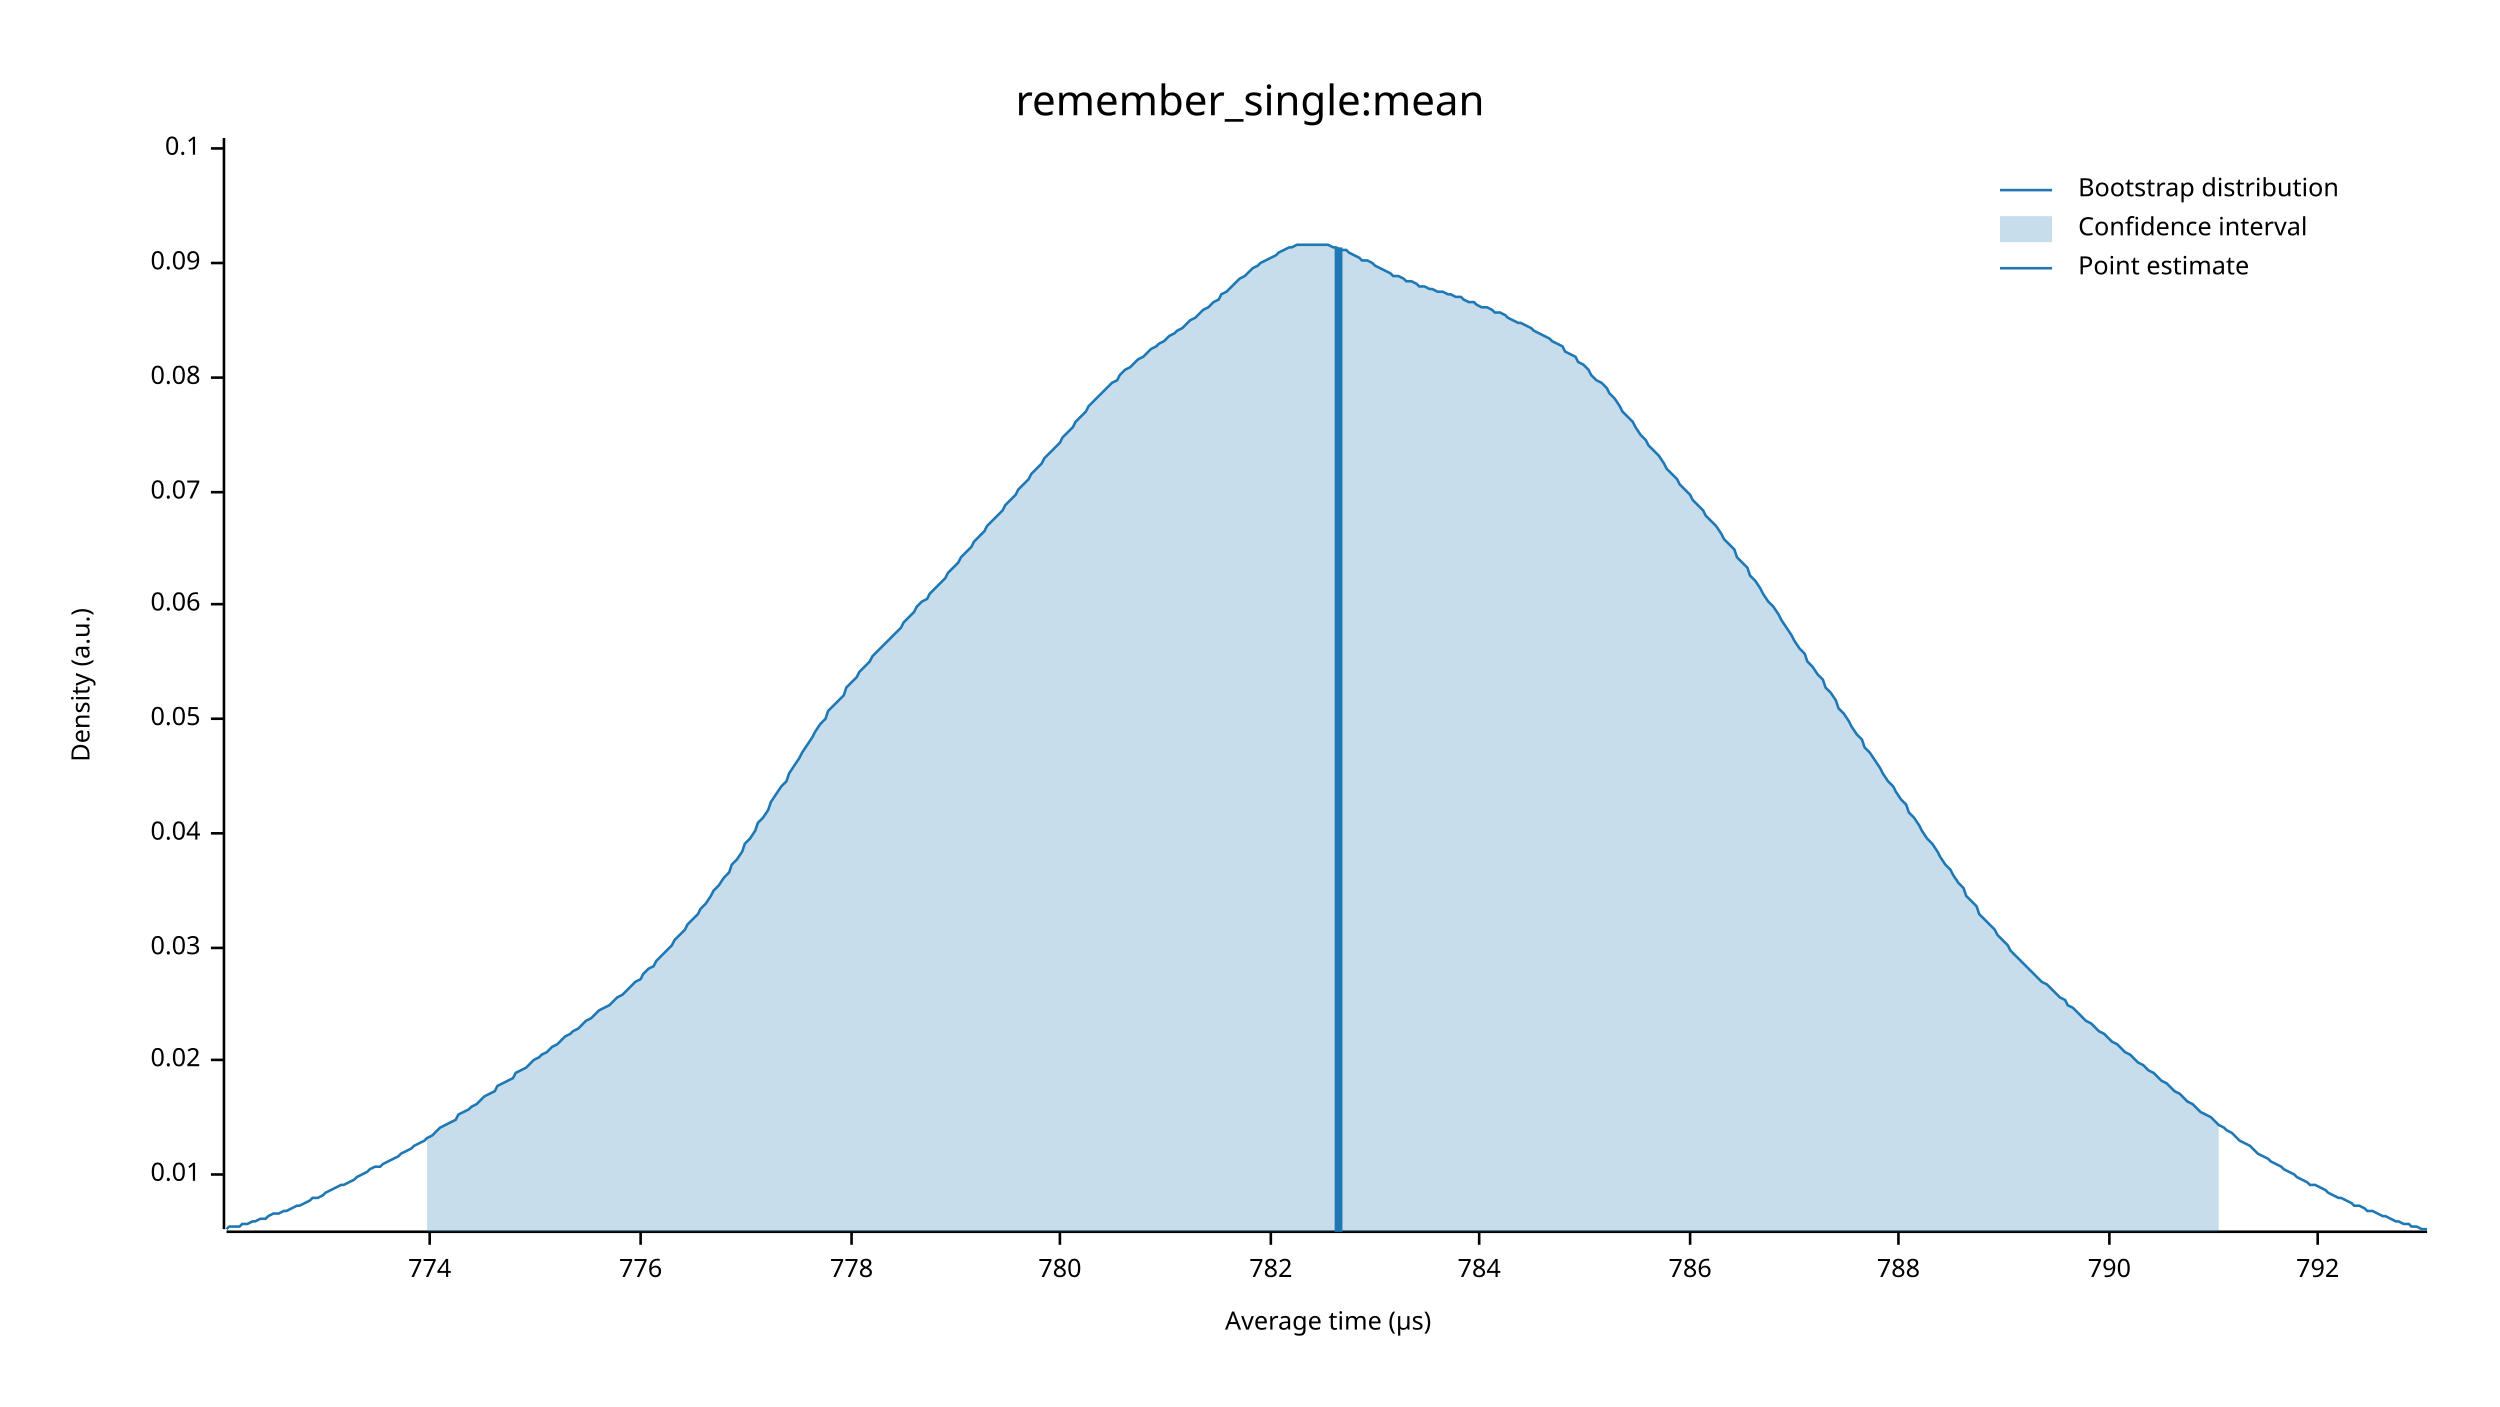
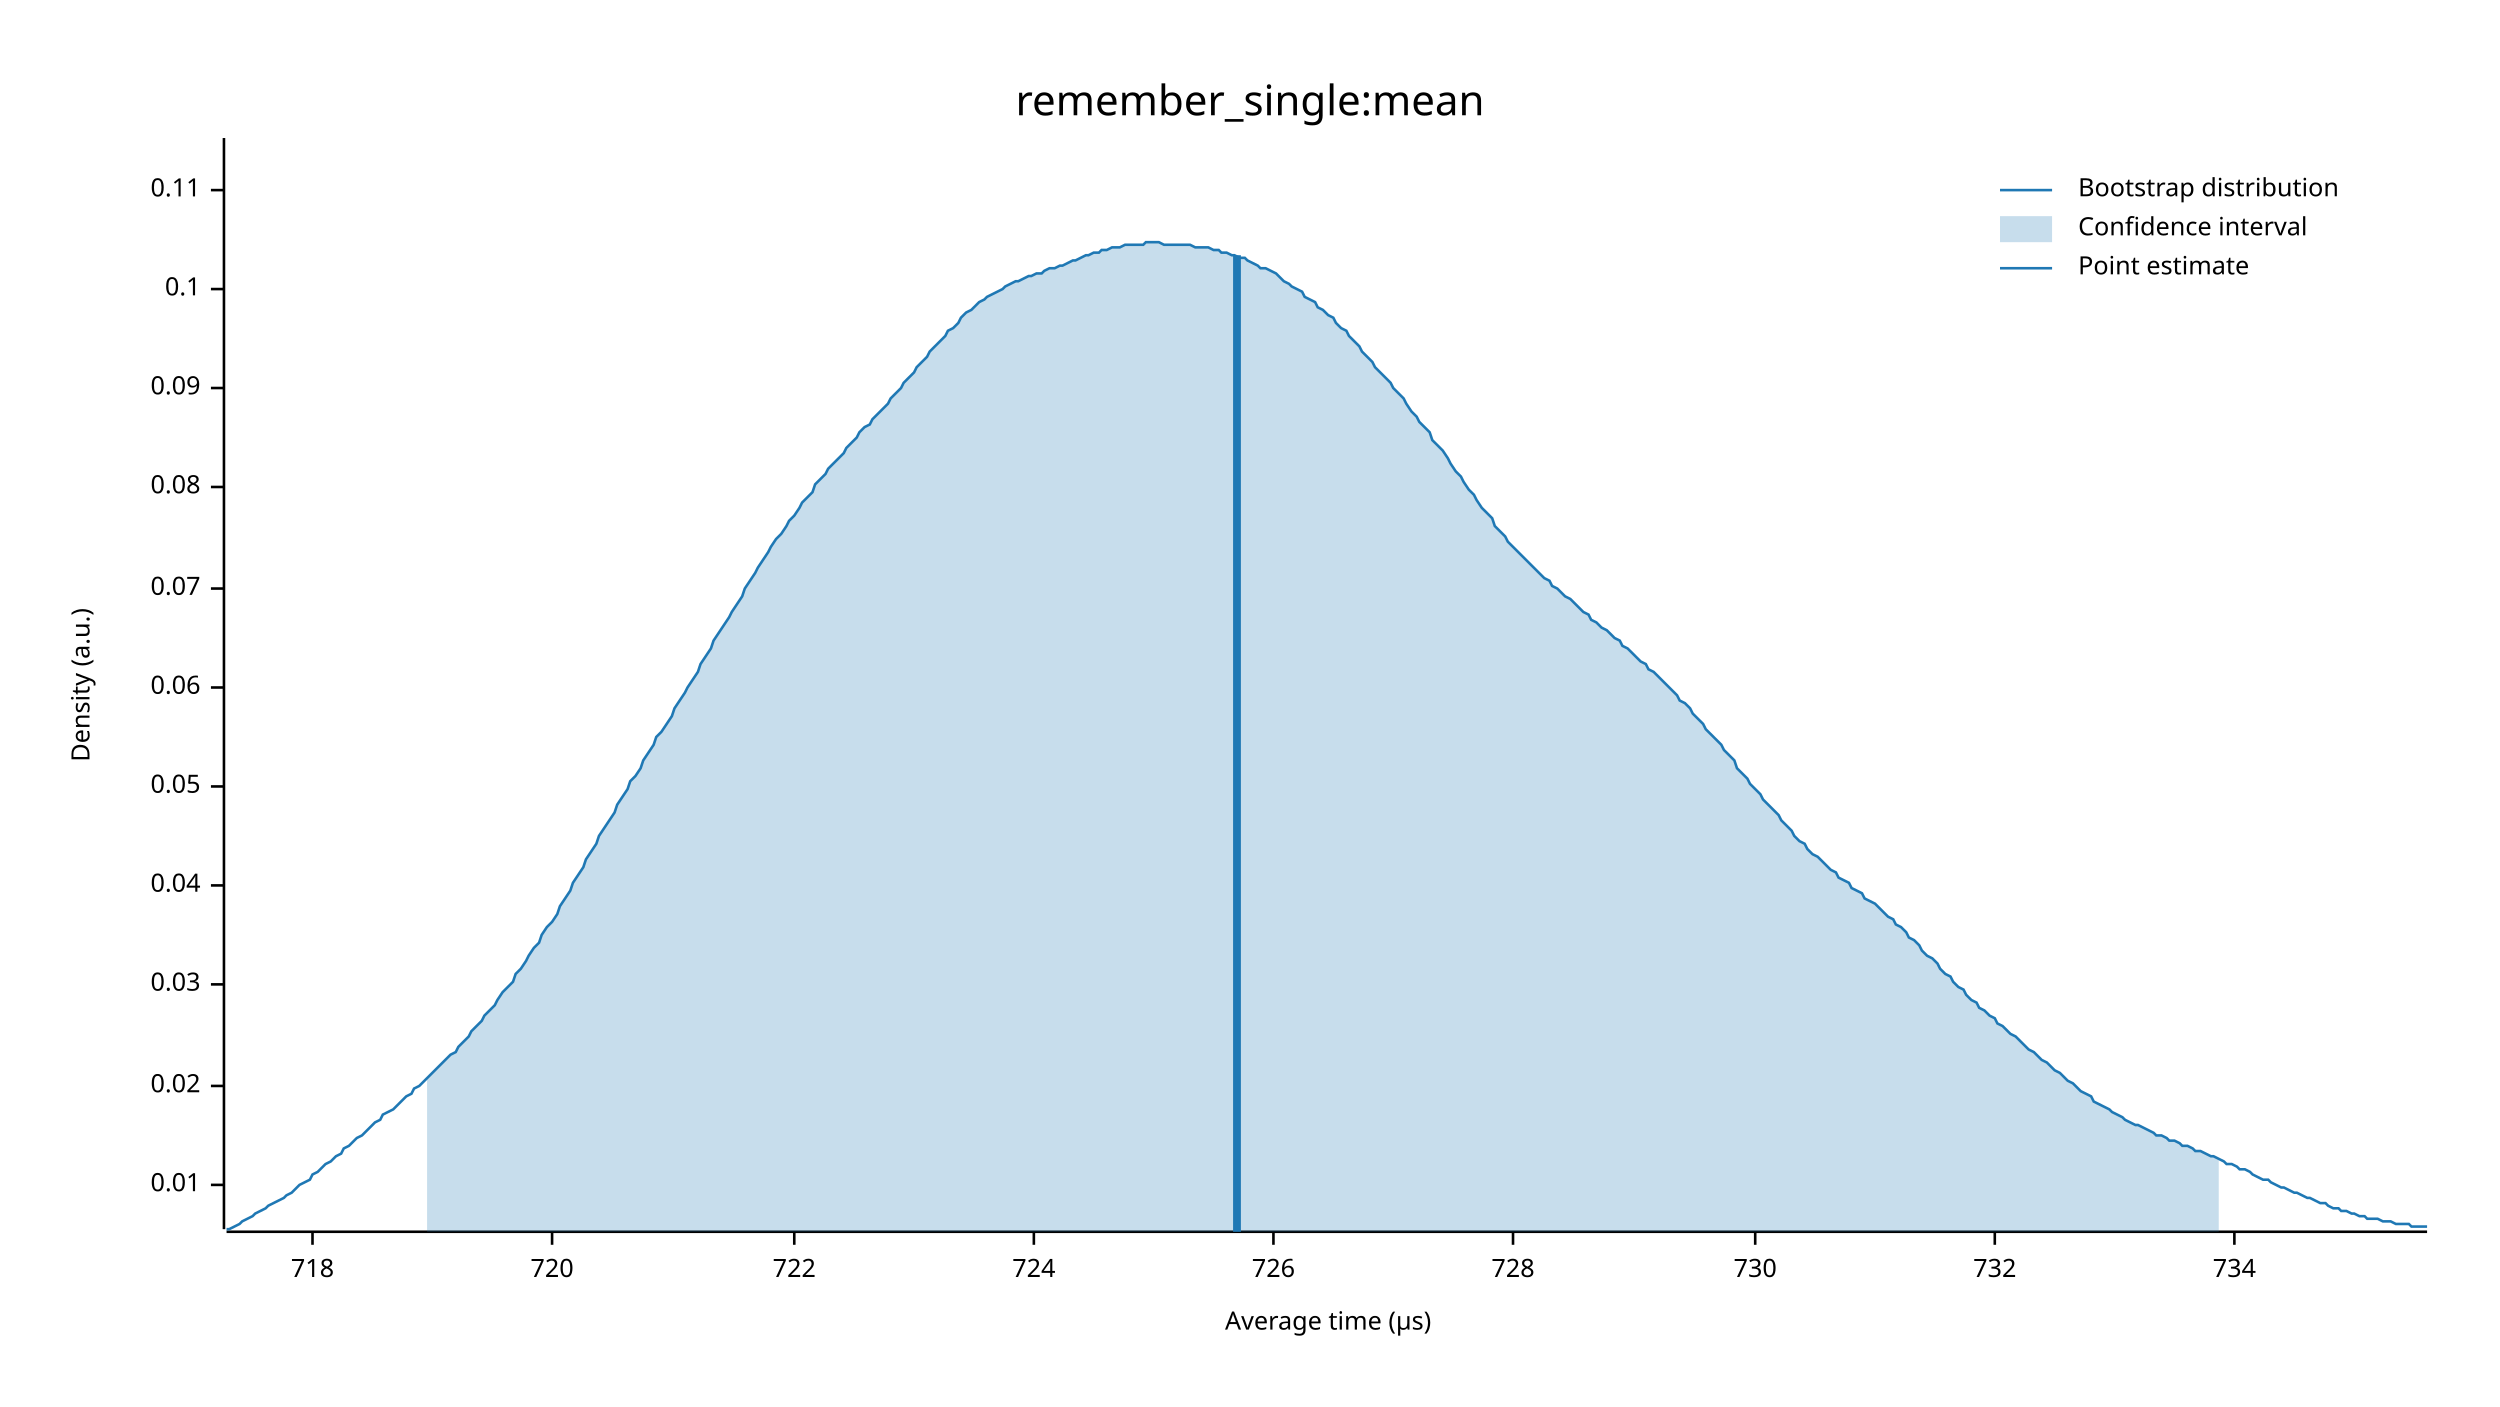
<svg xmlns="http://www.w3.org/2000/svg" width="960" height="540" viewBox="0 0 960 540">
  <text x="480" y="32" dy="0.76em" text-anchor="middle" font-family="sans-serif" font-size="16.129" opacity="1" fill="#000000">
remember_single:mean
</text>
  <text x="27" y="263" dy="0.76em" text-anchor="middle" font-family="sans-serif" font-size="9.677" opacity="1" fill="#000000" transform="rotate(270, 27, 263)">
Density (a.u.)
</text>
  <text x="510" y="513" dy="-0.5ex" text-anchor="middle" font-family="sans-serif" font-size="9.677" opacity="1" fill="#000000">
Average time (µs)
</text>
  <polyline fill="none" opacity="1" stroke="#000000" stroke-width="1" points="86,53 86,472 " />
-   <text x="77" y="451" dy="0.5ex" text-anchor="end" font-family="sans-serif" font-size="9.677" opacity="1" fill="#000000">
+   <text x="77" y="455" dy="0.5ex" text-anchor="end" font-family="sans-serif" font-size="9.677" opacity="1" fill="#000000">
0.01
</text>
-   <polyline fill="none" opacity="1" stroke="#000000" stroke-width="1" points="81,451 86,451 " />
-   <text x="77" y="407" dy="0.5ex" text-anchor="end" font-family="sans-serif" font-size="9.677" opacity="1" fill="#000000">
+   <polyline fill="none" opacity="1" stroke="#000000" stroke-width="1" points="81,455 86,455 " />
+   <text x="77" y="417" dy="0.5ex" text-anchor="end" font-family="sans-serif" font-size="9.677" opacity="1" fill="#000000">
0.02
</text>
-   <polyline fill="none" opacity="1" stroke="#000000" stroke-width="1" points="81,407 86,407 " />
-   <text x="77" y="364" dy="0.5ex" text-anchor="end" font-family="sans-serif" font-size="9.677" opacity="1" fill="#000000">
+   <polyline fill="none" opacity="1" stroke="#000000" stroke-width="1" points="81,417 86,417 " />
+   <text x="77" y="378" dy="0.5ex" text-anchor="end" font-family="sans-serif" font-size="9.677" opacity="1" fill="#000000">
0.03
</text>
-   <polyline fill="none" opacity="1" stroke="#000000" stroke-width="1" points="81,364 86,364 " />
-   <text x="77" y="320" dy="0.5ex" text-anchor="end" font-family="sans-serif" font-size="9.677" opacity="1" fill="#000000">
+   <polyline fill="none" opacity="1" stroke="#000000" stroke-width="1" points="81,378 86,378 " />
+   <text x="77" y="340" dy="0.5ex" text-anchor="end" font-family="sans-serif" font-size="9.677" opacity="1" fill="#000000">
0.04
</text>
-   <polyline fill="none" opacity="1" stroke="#000000" stroke-width="1" points="81,320 86,320 " />
-   <text x="77" y="276" dy="0.5ex" text-anchor="end" font-family="sans-serif" font-size="9.677" opacity="1" fill="#000000">
+   <polyline fill="none" opacity="1" stroke="#000000" stroke-width="1" points="81,340 86,340 " />
+   <text x="77" y="302" dy="0.5ex" text-anchor="end" font-family="sans-serif" font-size="9.677" opacity="1" fill="#000000">
0.05
</text>
-   <polyline fill="none" opacity="1" stroke="#000000" stroke-width="1" points="81,276 86,276 " />
-   <text x="77" y="232" dy="0.5ex" text-anchor="end" font-family="sans-serif" font-size="9.677" opacity="1" fill="#000000">
+   <polyline fill="none" opacity="1" stroke="#000000" stroke-width="1" points="81,302 86,302 " />
+   <text x="77" y="264" dy="0.5ex" text-anchor="end" font-family="sans-serif" font-size="9.677" opacity="1" fill="#000000">
0.06
</text>
-   <polyline fill="none" opacity="1" stroke="#000000" stroke-width="1" points="81,232 86,232 " />
-   <text x="77" y="189" dy="0.5ex" text-anchor="end" font-family="sans-serif" font-size="9.677" opacity="1" fill="#000000">
+   <polyline fill="none" opacity="1" stroke="#000000" stroke-width="1" points="81,264 86,264 " />
+   <text x="77" y="226" dy="0.5ex" text-anchor="end" font-family="sans-serif" font-size="9.677" opacity="1" fill="#000000">
0.07
</text>
-   <polyline fill="none" opacity="1" stroke="#000000" stroke-width="1" points="81,189 86,189 " />
-   <text x="77" y="145" dy="0.5ex" text-anchor="end" font-family="sans-serif" font-size="9.677" opacity="1" fill="#000000">
+   <polyline fill="none" opacity="1" stroke="#000000" stroke-width="1" points="81,226 86,226 " />
+   <text x="77" y="187" dy="0.5ex" text-anchor="end" font-family="sans-serif" font-size="9.677" opacity="1" fill="#000000">
0.08
</text>
-   <polyline fill="none" opacity="1" stroke="#000000" stroke-width="1" points="81,145 86,145 " />
-   <text x="77" y="101" dy="0.5ex" text-anchor="end" font-family="sans-serif" font-size="9.677" opacity="1" fill="#000000">
+   <polyline fill="none" opacity="1" stroke="#000000" stroke-width="1" points="81,187 86,187 " />
+   <text x="77" y="149" dy="0.5ex" text-anchor="end" font-family="sans-serif" font-size="9.677" opacity="1" fill="#000000">
0.09
</text>
-   <polyline fill="none" opacity="1" stroke="#000000" stroke-width="1" points="81,101 86,101 " />
-   <text x="77" y="57" dy="0.5ex" text-anchor="end" font-family="sans-serif" font-size="9.677" opacity="1" fill="#000000">
+   <polyline fill="none" opacity="1" stroke="#000000" stroke-width="1" points="81,149 86,149 " />
+   <text x="77" y="111" dy="0.5ex" text-anchor="end" font-family="sans-serif" font-size="9.677" opacity="1" fill="#000000">
0.1
</text>
-   <polyline fill="none" opacity="1" stroke="#000000" stroke-width="1" points="81,57 86,57 " />
+   <polyline fill="none" opacity="1" stroke="#000000" stroke-width="1" points="81,111 86,111 " />
+   <text x="77" y="73" dy="0.5ex" text-anchor="end" font-family="sans-serif" font-size="9.677" opacity="1" fill="#000000">
+ 0.11
+ </text>
+   <polyline fill="none" opacity="1" stroke="#000000" stroke-width="1" points="81,73 86,73 " />
  <polyline fill="none" opacity="1" stroke="#000000" stroke-width="1" points="87,473 932,473 " />
-   <text x="165" y="483" dy="0.76em" text-anchor="middle" font-family="sans-serif" font-size="9.677" opacity="1" fill="#000000">
- 774
+   <text x="120" y="483" dy="0.76em" text-anchor="middle" font-family="sans-serif" font-size="9.677" opacity="1" fill="#000000">
+ 718
</text>
-   <polyline fill="none" opacity="1" stroke="#000000" stroke-width="1" points="165,473 165,478 " />
-   <text x="246" y="483" dy="0.76em" text-anchor="middle" font-family="sans-serif" font-size="9.677" opacity="1" fill="#000000">
- 776
+   <polyline fill="none" opacity="1" stroke="#000000" stroke-width="1" points="120,473 120,478 " />
+   <text x="212" y="483" dy="0.76em" text-anchor="middle" font-family="sans-serif" font-size="9.677" opacity="1" fill="#000000">
+ 720
</text>
-   <polyline fill="none" opacity="1" stroke="#000000" stroke-width="1" points="246,473 246,478 " />
-   <text x="327" y="483" dy="0.76em" text-anchor="middle" font-family="sans-serif" font-size="9.677" opacity="1" fill="#000000">
- 778
+   <polyline fill="none" opacity="1" stroke="#000000" stroke-width="1" points="212,473 212,478 " />
+   <text x="305" y="483" dy="0.76em" text-anchor="middle" font-family="sans-serif" font-size="9.677" opacity="1" fill="#000000">
+ 722
</text>
-   <polyline fill="none" opacity="1" stroke="#000000" stroke-width="1" points="327,473 327,478 " />
-   <text x="407" y="483" dy="0.76em" text-anchor="middle" font-family="sans-serif" font-size="9.677" opacity="1" fill="#000000">
- 780
+   <polyline fill="none" opacity="1" stroke="#000000" stroke-width="1" points="305,473 305,478 " />
+   <text x="397" y="483" dy="0.76em" text-anchor="middle" font-family="sans-serif" font-size="9.677" opacity="1" fill="#000000">
+ 724
</text>
-   <polyline fill="none" opacity="1" stroke="#000000" stroke-width="1" points="407,473 407,478 " />
-   <text x="488" y="483" dy="0.76em" text-anchor="middle" font-family="sans-serif" font-size="9.677" opacity="1" fill="#000000">
- 782
+   <polyline fill="none" opacity="1" stroke="#000000" stroke-width="1" points="397,473 397,478 " />
+   <text x="489" y="483" dy="0.76em" text-anchor="middle" font-family="sans-serif" font-size="9.677" opacity="1" fill="#000000">
+ 726
</text>
-   <polyline fill="none" opacity="1" stroke="#000000" stroke-width="1" points="488,473 488,478 " />
-   <text x="568" y="483" dy="0.76em" text-anchor="middle" font-family="sans-serif" font-size="9.677" opacity="1" fill="#000000">
- 784
+   <polyline fill="none" opacity="1" stroke="#000000" stroke-width="1" points="489,473 489,478 " />
+   <text x="581" y="483" dy="0.76em" text-anchor="middle" font-family="sans-serif" font-size="9.677" opacity="1" fill="#000000">
+ 728
</text>
-   <polyline fill="none" opacity="1" stroke="#000000" stroke-width="1" points="568,473 568,478 " />
-   <text x="649" y="483" dy="0.76em" text-anchor="middle" font-family="sans-serif" font-size="9.677" opacity="1" fill="#000000">
- 786
+   <polyline fill="none" opacity="1" stroke="#000000" stroke-width="1" points="581,473 581,478 " />
+   <text x="674" y="483" dy="0.76em" text-anchor="middle" font-family="sans-serif" font-size="9.677" opacity="1" fill="#000000">
+ 730
</text>
-   <polyline fill="none" opacity="1" stroke="#000000" stroke-width="1" points="649,473 649,478 " />
-   <text x="729" y="483" dy="0.76em" text-anchor="middle" font-family="sans-serif" font-size="9.677" opacity="1" fill="#000000">
- 788
+   <polyline fill="none" opacity="1" stroke="#000000" stroke-width="1" points="674,473 674,478 " />
+   <text x="766" y="483" dy="0.76em" text-anchor="middle" font-family="sans-serif" font-size="9.677" opacity="1" fill="#000000">
+ 732
</text>
-   <polyline fill="none" opacity="1" stroke="#000000" stroke-width="1" points="729,473 729,478 " />
-   <text x="810" y="483" dy="0.76em" text-anchor="middle" font-family="sans-serif" font-size="9.677" opacity="1" fill="#000000">
- 790
+   <polyline fill="none" opacity="1" stroke="#000000" stroke-width="1" points="766,473 766,478 " />
+   <text x="858" y="483" dy="0.76em" text-anchor="middle" font-family="sans-serif" font-size="9.677" opacity="1" fill="#000000">
+ 734
</text>
-   <polyline fill="none" opacity="1" stroke="#000000" stroke-width="1" points="810,473 810,478 " />
-   <text x="890" y="483" dy="0.76em" text-anchor="middle" font-family="sans-serif" font-size="9.677" opacity="1" fill="#000000">
- 792
- </text>
-   <polyline fill="none" opacity="1" stroke="#000000" stroke-width="1" points="890,473 890,478 " />
-   <polyline fill="none" opacity="1" stroke="#1F78B4" stroke-width="1" points="87,472 88,471 90,471 92,471 93,470 95,470 97,469 98,469 100,468 102,468 103,467 105,466 107,466 109,465 110,465 112,464 114,463 115,463 117,462 119,461 120,460 122,460 124,459 125,458 127,457 129,456 131,455 132,455 134,454 136,453 137,452 139,451 141,450 142,449 144,448 146,448 147,447 149,446 151,445 153,444 154,443 156,442 158,441 159,440 161,439 163,438 164,437 166,436 168,434 169,433 171,432 173,431 175,430 176,428 178,427 180,426 181,425 183,424 185,422 186,421 188,420 190,419 191,417 193,416 195,415 197,414 198,412 200,411 202,410 203,409 205,407 207,406 208,405 210,404 212,402 214,401 215,400 217,398 219,397 220,396 222,395 224,393 225,392 227,391 229,389 230,388 232,387 234,386 236,384 237,383 239,382 241,380 242,379 244,377 246,376 247,374 249,372 251,371 252,369 254,367 256,365 258,363 259,361 261,359 263,357 264,355 266,353 268,351 269,349 271,347 273,344 274,342 276,340 278,337 280,335 281,332 283,330 285,327 286,324 288,322 290,319 291,316 293,314 295,311 296,308 298,305 300,302 302,300 303,297 305,294 307,291 308,289 310,286 312,283 313,281 315,278 317,276 318,273 320,271 322,269 324,267 325,264 327,262 329,260 330,258 332,256 334,254 335,252 337,250 339,248 341,246 342,245 344,243 346,241 347,239 349,237 351,235 352,233 354,231 356,230 357,228 359,226 361,224 363,222 364,220 366,218 368,216 369,214 371,212 373,210 374,208 376,206 378,204 379,202 381,200 383,198 385,196 386,194 388,192 390,190 391,188 393,186 395,184 396,182 398,180 400,178 401,176 403,174 405,172 407,170 408,168 410,166 412,164 413,162 415,160 417,158 418,156 420,154 422,152 423,151 425,149 427,147 429,146 430,144 432,142 434,141 435,140 437,138 439,137 440,136 442,134 444,133 445,132 447,131 449,129 451,128 452,127 454,126 456,124 457,123 459,122 461,120 462,119 464,118 466,116 468,115 469,113 471,112 473,110 474,109 476,107 478,106 479,105 481,103 483,102 484,101 486,100 488,99 490,98 491,97 493,96 495,95 496,95 498,94 500,94 501,94 503,94 505,94 506,94 508,94 510,94 512,95 513,95 515,96 517,96 518,97 520,98 522,99 523,100 525,100 527,101 528,102 530,103 532,104 534,105 535,106 537,106 539,107 540,108 542,108 544,109 545,110 547,110 549,111 550,111 552,112 554,112 556,113 557,113 559,114 561,114 562,115 564,116 566,116 567,117 569,118 571,118 573,119 574,120 576,120 578,121 579,122 581,123 583,124 584,124 586,125 588,126 589,127 591,128 593,129 595,130 596,131 598,132 600,133 601,135 603,136 605,137 606,139 608,140 610,142 611,144 613,146 615,147 617,149 618,151 620,153 622,156 623,158 625,160 627,162 628,164 630,167 632,169 633,171 635,173 637,175 639,178 640,180 642,182 644,184 645,186 647,188 649,190 650,192 652,194 654,196 655,198 657,200 659,202 661,205 662,207 664,209 666,211 667,214 669,216 671,218 672,221 674,223 676,226 677,228 679,231 681,233 683,236 684,238 686,241 688,244 689,246 691,249 693,251 694,254 696,256 698,259 700,261 701,264 703,266 705,269 706,272 708,274 710,277 711,279 713,282 715,284 716,287 718,289 720,292 722,295 723,297 725,300 727,302 728,304 730,307 732,309 733,312 735,314 737,317 738,319 740,322 742,324 744,327 745,329 747,332 749,334 750,336 752,339 754,341 755,344 757,346 759,348 760,351 762,353 764,355 766,357 767,359 769,361 771,363 772,365 774,367 776,369 777,370 779,372 781,374 782,375 784,377 786,378 788,380 789,381 791,383 793,384 794,386 796,387 798,389 799,390 801,392 803,393 804,394 806,396 808,397 810,399 811,400 813,401 815,403 816,404 818,405 820,407 821,408 823,409 825,411 827,412 828,413 830,415 832,416 833,417 835,419 837,420 838,421 840,423 842,424 843,425 845,427 847,428 849,429 850,430 852,432 854,433 855,434 857,435 859,437 860,438 862,439 864,440 865,441 867,443 869,444 871,445 872,446 874,447 876,448 877,449 879,450 881,451 882,452 884,453 886,454 887,455 889,455 891,456 893,457 894,458 896,459 898,460 899,460 901,461 903,462 904,463 906,463 908,464 909,465 911,465 913,466 915,467 916,467 918,468 920,469 921,469 923,470 925,470 926,471 928,471 930,472 932,472 " />
-   <polygon opacity="0.25" fill="#1F78B4" points="164,437 166,436 168,434 169,433 171,432 173,431 175,430 176,428 178,427 180,426 181,425 183,424 185,422 186,421 188,420 190,419 191,417 193,416 195,415 197,414 198,412 200,411 202,410 203,409 205,407 207,406 208,405 210,404 212,402 214,401 215,400 217,398 219,397 220,396 222,395 224,393 225,392 227,391 229,389 230,388 232,387 234,386 236,384 237,383 239,382 241,380 242,379 244,377 246,376 247,374 249,372 251,371 252,369 254,367 256,365 258,363 259,361 261,359 263,357 264,355 266,353 268,351 269,349 271,347 273,344 274,342 276,340 278,337 280,335 281,332 283,330 285,327 286,324 288,322 290,319 291,316 293,314 295,311 296,308 298,305 300,302 302,300 303,297 305,294 307,291 308,289 310,286 312,283 313,281 315,278 317,276 318,273 320,271 322,269 324,267 325,264 327,262 329,260 330,258 332,256 334,254 335,252 337,250 339,248 341,246 342,245 344,243 346,241 347,239 349,237 351,235 352,233 354,231 356,230 357,228 359,226 361,224 363,222 364,220 366,218 368,216 369,214 371,212 373,210 374,208 376,206 378,204 379,202 381,200 383,198 385,196 386,194 388,192 390,190 391,188 393,186 395,184 396,182 398,180 400,178 401,176 403,174 405,172 407,170 408,168 410,166 412,164 413,162 415,160 417,158 418,156 420,154 422,152 423,151 425,149 427,147 429,146 430,144 432,142 434,141 435,140 437,138 439,137 440,136 442,134 444,133 445,132 447,131 449,129 451,128 452,127 454,126 456,124 457,123 459,122 461,120 462,119 464,118 466,116 468,115 469,113 471,112 473,110 474,109 476,107 478,106 479,105 481,103 483,102 484,101 486,100 488,99 490,98 491,97 493,96 495,95 496,95 498,94 500,94 501,94 503,94 505,94 506,94 508,94 510,94 512,95 513,95 515,96 517,96 518,97 520,98 522,99 523,100 525,100 527,101 528,102 530,103 532,104 534,105 535,106 537,106 539,107 540,108 542,108 544,109 545,110 547,110 549,111 550,111 552,112 554,112 556,113 557,113 559,114 561,114 562,115 564,116 566,116 567,117 569,118 571,118 573,119 574,120 576,120 578,121 579,122 581,123 583,124 584,124 586,125 588,126 589,127 591,128 593,129 595,130 596,131 598,132 600,133 601,135 603,136 605,137 606,139 608,140 610,142 611,144 613,146 615,147 617,149 618,151 620,153 622,156 623,158 625,160 627,162 628,164 630,167 632,169 633,171 635,173 637,175 639,178 640,180 642,182 644,184 645,186 647,188 649,190 650,192 652,194 654,196 655,198 657,200 659,202 661,205 662,207 664,209 666,211 667,214 669,216 671,218 672,221 674,223 676,226 677,228 679,231 681,233 683,236 684,238 686,241 688,244 689,246 691,249 693,251 694,254 696,256 698,259 700,261 701,264 703,266 705,269 706,272 708,274 710,277 711,279 713,282 715,284 716,287 718,289 720,292 722,295 723,297 725,300 727,302 728,304 730,307 732,309 733,312 735,314 737,317 738,319 740,322 742,324 744,327 745,329 747,332 749,334 750,336 752,339 754,341 755,344 757,346 759,348 760,351 762,353 764,355 766,357 767,359 769,361 771,363 772,365 774,367 776,369 777,370 779,372 781,374 782,375 784,377 786,378 788,380 789,381 791,383 793,384 794,386 796,387 798,389 799,390 801,392 803,393 804,394 806,396 808,397 810,399 811,400 813,401 815,403 816,404 818,405 820,407 821,408 823,409 825,411 827,412 828,413 830,415 832,416 833,417 835,419 837,420 838,421 840,423 842,424 843,425 845,427 847,428 849,429 850,430 852,432 852,473 164,473 " />
-   <polyline fill="none" opacity="1" stroke="#1F78B4" stroke-width="3" points="514,473 514,95 " />
+   <polyline fill="none" opacity="1" stroke="#000000" stroke-width="1" points="858,473 858,478 " />
+   <polyline fill="none" opacity="1" stroke="#1F78B4" stroke-width="1" points="87,472 88,472 90,471 92,470 93,469 95,468 97,467 98,466 100,465 102,464 103,463 105,462 107,461 109,460 110,459 112,458 114,456 115,455 117,454 119,453 120,451 122,450 124,448 125,447 127,446 129,444 131,443 132,441 134,440 136,438 137,437 139,436 141,434 142,433 144,431 146,430 147,428 149,427 151,426 153,424 154,423 156,421 158,420 159,418 161,417 163,415 164,414 166,412 168,410 169,409 171,407 173,405 175,404 176,402 178,400 180,398 181,396 183,394 185,392 186,390 188,388 190,386 191,384 193,381 195,379 197,377 198,374 200,372 202,369 203,367 205,364 207,362 208,359 210,356 212,354 214,351 215,348 217,345 219,342 220,339 222,336 224,333 225,330 227,327 229,324 230,321 232,318 234,315 236,312 237,309 239,306 241,303 242,300 244,298 246,295 247,292 249,289 251,286 252,283 254,281 256,278 258,275 259,272 261,269 263,266 264,264 266,261 268,258 269,255 271,252 273,249 274,246 276,243 278,240 280,237 281,235 283,232 285,229 286,226 288,223 290,220 291,218 293,215 295,212 296,210 298,207 300,205 302,202 303,200 305,198 307,195 308,193 310,191 312,189 313,186 315,184 317,182 318,180 320,178 322,176 324,174 325,172 327,170 329,168 330,166 332,164 334,163 335,161 337,159 339,157 341,155 342,153 344,151 346,149 347,147 349,145 351,143 352,141 354,139 356,137 357,135 359,133 361,131 363,129 364,127 366,126 368,124 369,122 371,120 373,119 374,118 376,116 378,115 379,114 381,113 383,112 385,111 386,110 388,109 390,108 391,108 393,107 395,106 396,106 398,105 400,105 401,104 403,103 405,103 407,102 408,102 410,101 412,100 413,100 415,99 417,98 418,98 420,97 422,97 423,96 425,96 427,95 429,95 430,95 432,94 434,94 435,94 437,94 439,94 440,93 442,93 444,93 445,93 447,94 449,94 451,94 452,94 454,94 456,94 457,94 459,95 461,95 462,95 464,95 466,96 468,96 469,97 471,97 473,98 474,98 476,99 478,99 479,100 481,101 483,102 484,103 486,103 488,104 490,105 491,106 493,108 495,109 496,110 498,111 500,112 501,114 503,115 505,116 506,118 508,119 510,121 512,122 513,124 515,126 517,127 518,129 520,131 522,133 523,135 525,137 527,139 528,141 530,143 532,145 534,147 535,149 537,151 539,153 540,155 542,158 544,160 545,162 547,164 549,166 550,169 552,171 554,173 556,176 557,178 559,181 561,183 562,185 564,188 566,190 567,192 569,195 571,197 573,199 574,202 576,204 578,206 579,208 581,210 583,212 584,213 586,215 588,217 589,218 591,220 593,222 595,223 596,225 598,226 600,228 601,229 603,230 605,232 606,233 608,235 610,236 611,238 613,239 615,241 617,242 618,243 620,245 622,246 623,248 625,249 627,251 628,252 630,254 632,255 633,257 635,258 637,260 639,262 640,263 642,265 644,267 645,269 647,270 649,272 650,274 652,276 654,278 655,280 657,282 659,284 661,286 662,288 664,290 666,292 667,295 669,297 671,299 672,301 674,303 676,305 677,307 679,309 681,311 683,313 684,315 686,317 688,319 689,321 691,323 693,324 694,326 696,328 698,329 700,331 701,332 703,334 705,335 706,337 708,338 710,339 711,341 713,342 715,343 716,345 718,346 720,347 722,349 723,350 725,352 727,353 728,355 730,356 732,358 733,360 735,361 737,363 738,365 740,367 742,368 744,370 745,372 747,374 749,375 750,377 752,379 754,380 755,382 757,384 759,385 760,387 762,388 764,390 766,391 767,393 769,394 771,396 772,397 774,398 776,400 777,401 779,403 781,404 782,405 784,407 786,408 788,410 789,411 791,412 793,414 794,415 796,416 798,418 799,419 801,420 803,421 804,423 806,424 808,425 810,426 811,427 813,428 815,429 816,430 818,431 820,432 821,432 823,433 825,434 827,435 828,436 830,436 832,437 833,438 835,438 837,439 838,440 840,440 842,441 843,442 845,442 847,443 849,444 850,444 852,445 854,446 855,447 857,447 859,448 860,449 862,449 864,450 865,451 867,452 869,453 871,453 872,454 874,455 876,456 877,456 879,457 881,458 882,458 884,459 886,460 887,460 889,461 891,462 893,462 894,463 896,464 898,464 899,465 901,465 903,466 904,466 906,467 908,467 909,468 911,468 913,468 915,469 916,469 918,469 920,470 921,470 923,470 925,470 926,471 928,471 930,471 932,471 " />
+   <polygon opacity="0.25" fill="#1F78B4" points="164,414 166,412 168,410 169,409 171,407 173,405 175,404 176,402 178,400 180,398 181,396 183,394 185,392 186,390 188,388 190,386 191,384 193,381 195,379 197,377 198,374 200,372 202,369 203,367 205,364 207,362 208,359 210,356 212,354 214,351 215,348 217,345 219,342 220,339 222,336 224,333 225,330 227,327 229,324 230,321 232,318 234,315 236,312 237,309 239,306 241,303 242,300 244,298 246,295 247,292 249,289 251,286 252,283 254,281 256,278 258,275 259,272 261,269 263,266 264,264 266,261 268,258 269,255 271,252 273,249 274,246 276,243 278,240 280,237 281,235 283,232 285,229 286,226 288,223 290,220 291,218 293,215 295,212 296,210 298,207 300,205 302,202 303,200 305,198 307,195 308,193 310,191 312,189 313,186 315,184 317,182 318,180 320,178 322,176 324,174 325,172 327,170 329,168 330,166 332,164 334,163 335,161 337,159 339,157 341,155 342,153 344,151 346,149 347,147 349,145 351,143 352,141 354,139 356,137 357,135 359,133 361,131 363,129 364,127 366,126 368,124 369,122 371,120 373,119 374,118 376,116 378,115 379,114 381,113 383,112 385,111 386,110 388,109 390,108 391,108 393,107 395,106 396,106 398,105 400,105 401,104 403,103 405,103 407,102 408,102 410,101 412,100 413,100 415,99 417,98 418,98 420,97 422,97 423,96 425,96 427,95 429,95 430,95 432,94 434,94 435,94 437,94 439,94 440,93 442,93 444,93 445,93 447,94 449,94 451,94 452,94 454,94 456,94 457,94 459,95 461,95 462,95 464,95 466,96 468,96 469,97 471,97 473,98 474,98 476,99 478,99 479,100 481,101 483,102 484,103 486,103 488,104 490,105 491,106 493,108 495,109 496,110 498,111 500,112 501,114 503,115 505,116 506,118 508,119 510,121 512,122 513,124 515,126 517,127 518,129 520,131 522,133 523,135 525,137 527,139 528,141 530,143 532,145 534,147 535,149 537,151 539,153 540,155 542,158 544,160 545,162 547,164 549,166 550,169 552,171 554,173 556,176 557,178 559,181 561,183 562,185 564,188 566,190 567,192 569,195 571,197 573,199 574,202 576,204 578,206 579,208 581,210 583,212 584,213 586,215 588,217 589,218 591,220 593,222 595,223 596,225 598,226 600,228 601,229 603,230 605,232 606,233 608,235 610,236 611,238 613,239 615,241 617,242 618,243 620,245 622,246 623,248 625,249 627,251 628,252 630,254 632,255 633,257 635,258 637,260 639,262 640,263 642,265 644,267 645,269 647,270 649,272 650,274 652,276 654,278 655,280 657,282 659,284 661,286 662,288 664,290 666,292 667,295 669,297 671,299 672,301 674,303 676,305 677,307 679,309 681,311 683,313 684,315 686,317 688,319 689,321 691,323 693,324 694,326 696,328 698,329 700,331 701,332 703,334 705,335 706,337 708,338 710,339 711,341 713,342 715,343 716,345 718,346 720,347 722,349 723,350 725,352 727,353 728,355 730,356 732,358 733,360 735,361 737,363 738,365 740,367 742,368 744,370 745,372 747,374 749,375 750,377 752,379 754,380 755,382 757,384 759,385 760,387 762,388 764,390 766,391 767,393 769,394 771,396 772,397 774,398 776,400 777,401 779,403 781,404 782,405 784,407 786,408 788,410 789,411 791,412 793,414 794,415 796,416 798,418 799,419 801,420 803,421 804,423 806,424 808,425 810,426 811,427 813,428 815,429 816,430 818,431 820,432 821,432 823,433 825,434 827,435 828,436 830,436 832,437 833,438 835,438 837,439 838,440 840,440 842,441 843,442 845,442 847,443 849,444 850,444 852,445 852,473 164,473 " />
+   <polyline fill="none" opacity="1" stroke="#1F78B4" stroke-width="3" points="475,473 475,98 " />
  <text x="798" y="68" dy="0.76em" text-anchor="start" font-family="sans-serif" font-size="9.677" opacity="1" fill="#000000">
Bootstrap distribution
</text>
  <text x="798" y="83" dy="0.76em" text-anchor="start" font-family="sans-serif" font-size="9.677" opacity="1" fill="#000000">
Confidence interval
</text>
  <text x="798" y="98" dy="0.76em" text-anchor="start" font-family="sans-serif" font-size="9.677" opacity="1" fill="#000000">
Point estimate
</text>
  <polyline fill="none" opacity="1" stroke="#1F78B4" stroke-width="1" points="768,73 788,73 " />
  <rect x="768" y="83" width="20" height="10" opacity="0.25" fill="#1F78B4" stroke="none" />
  <polyline fill="none" opacity="1" stroke="#1F78B4" stroke-width="1" points="768,103 788,103 " />
</svg>
